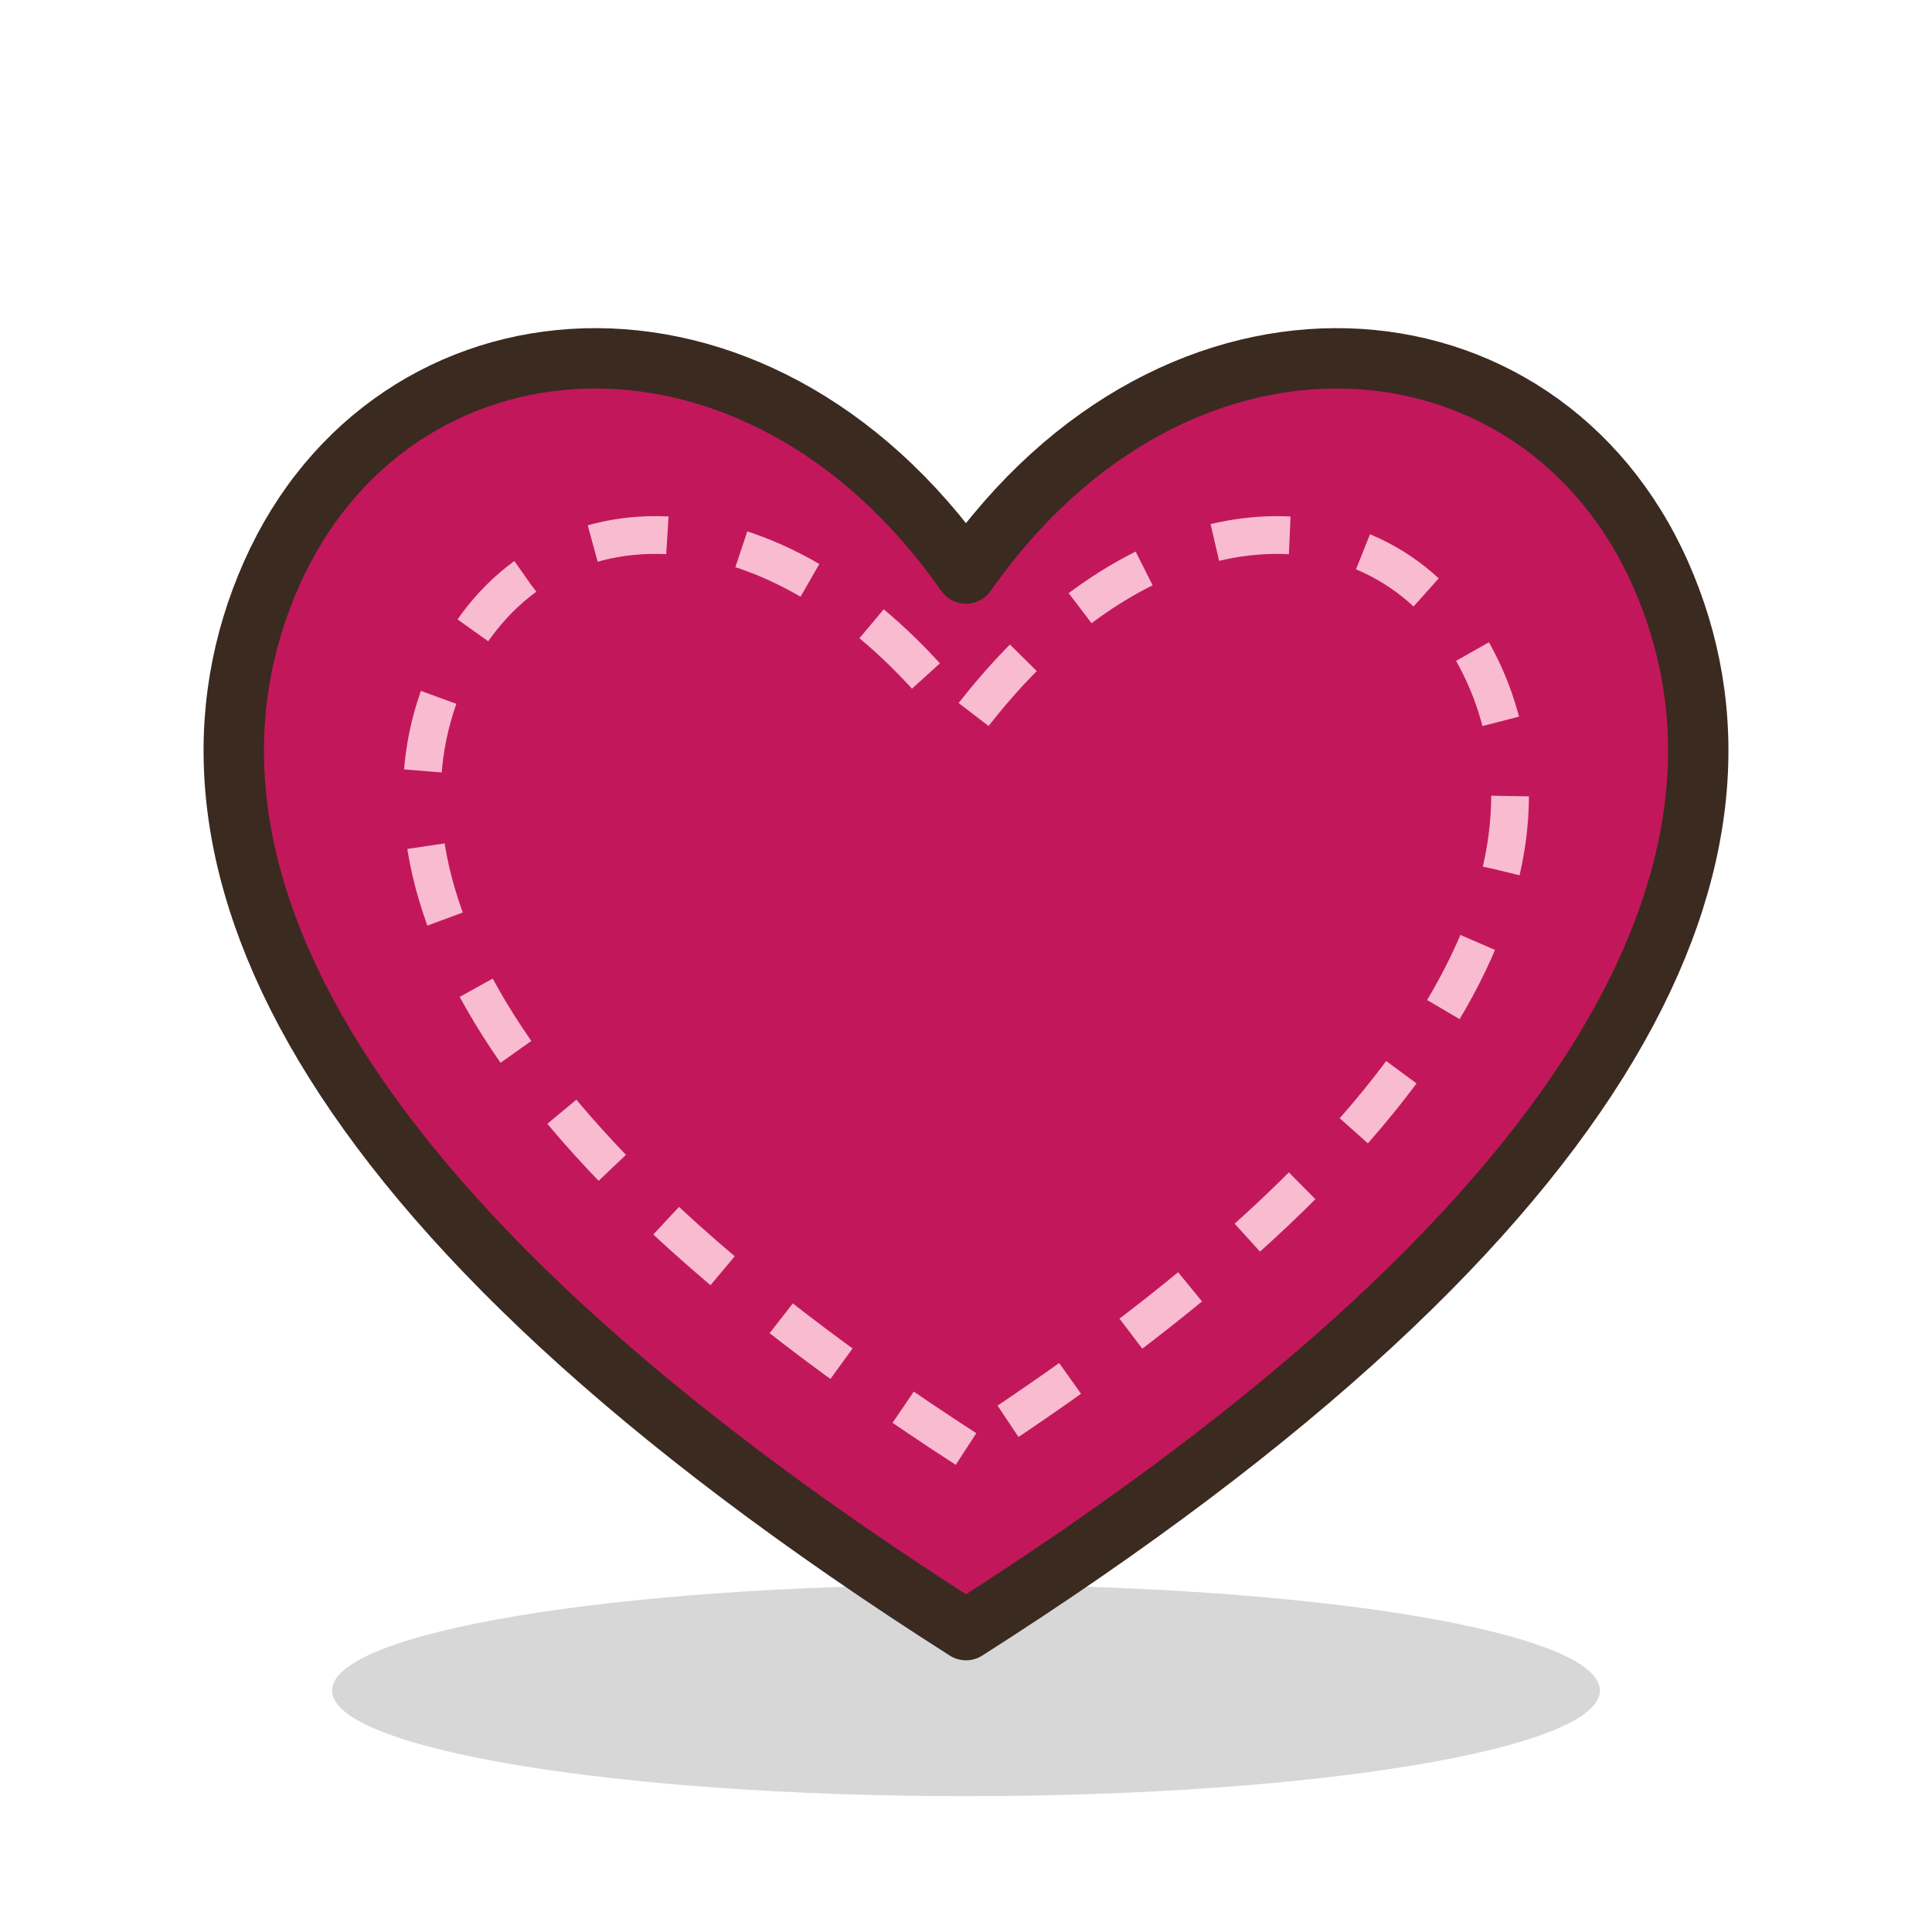
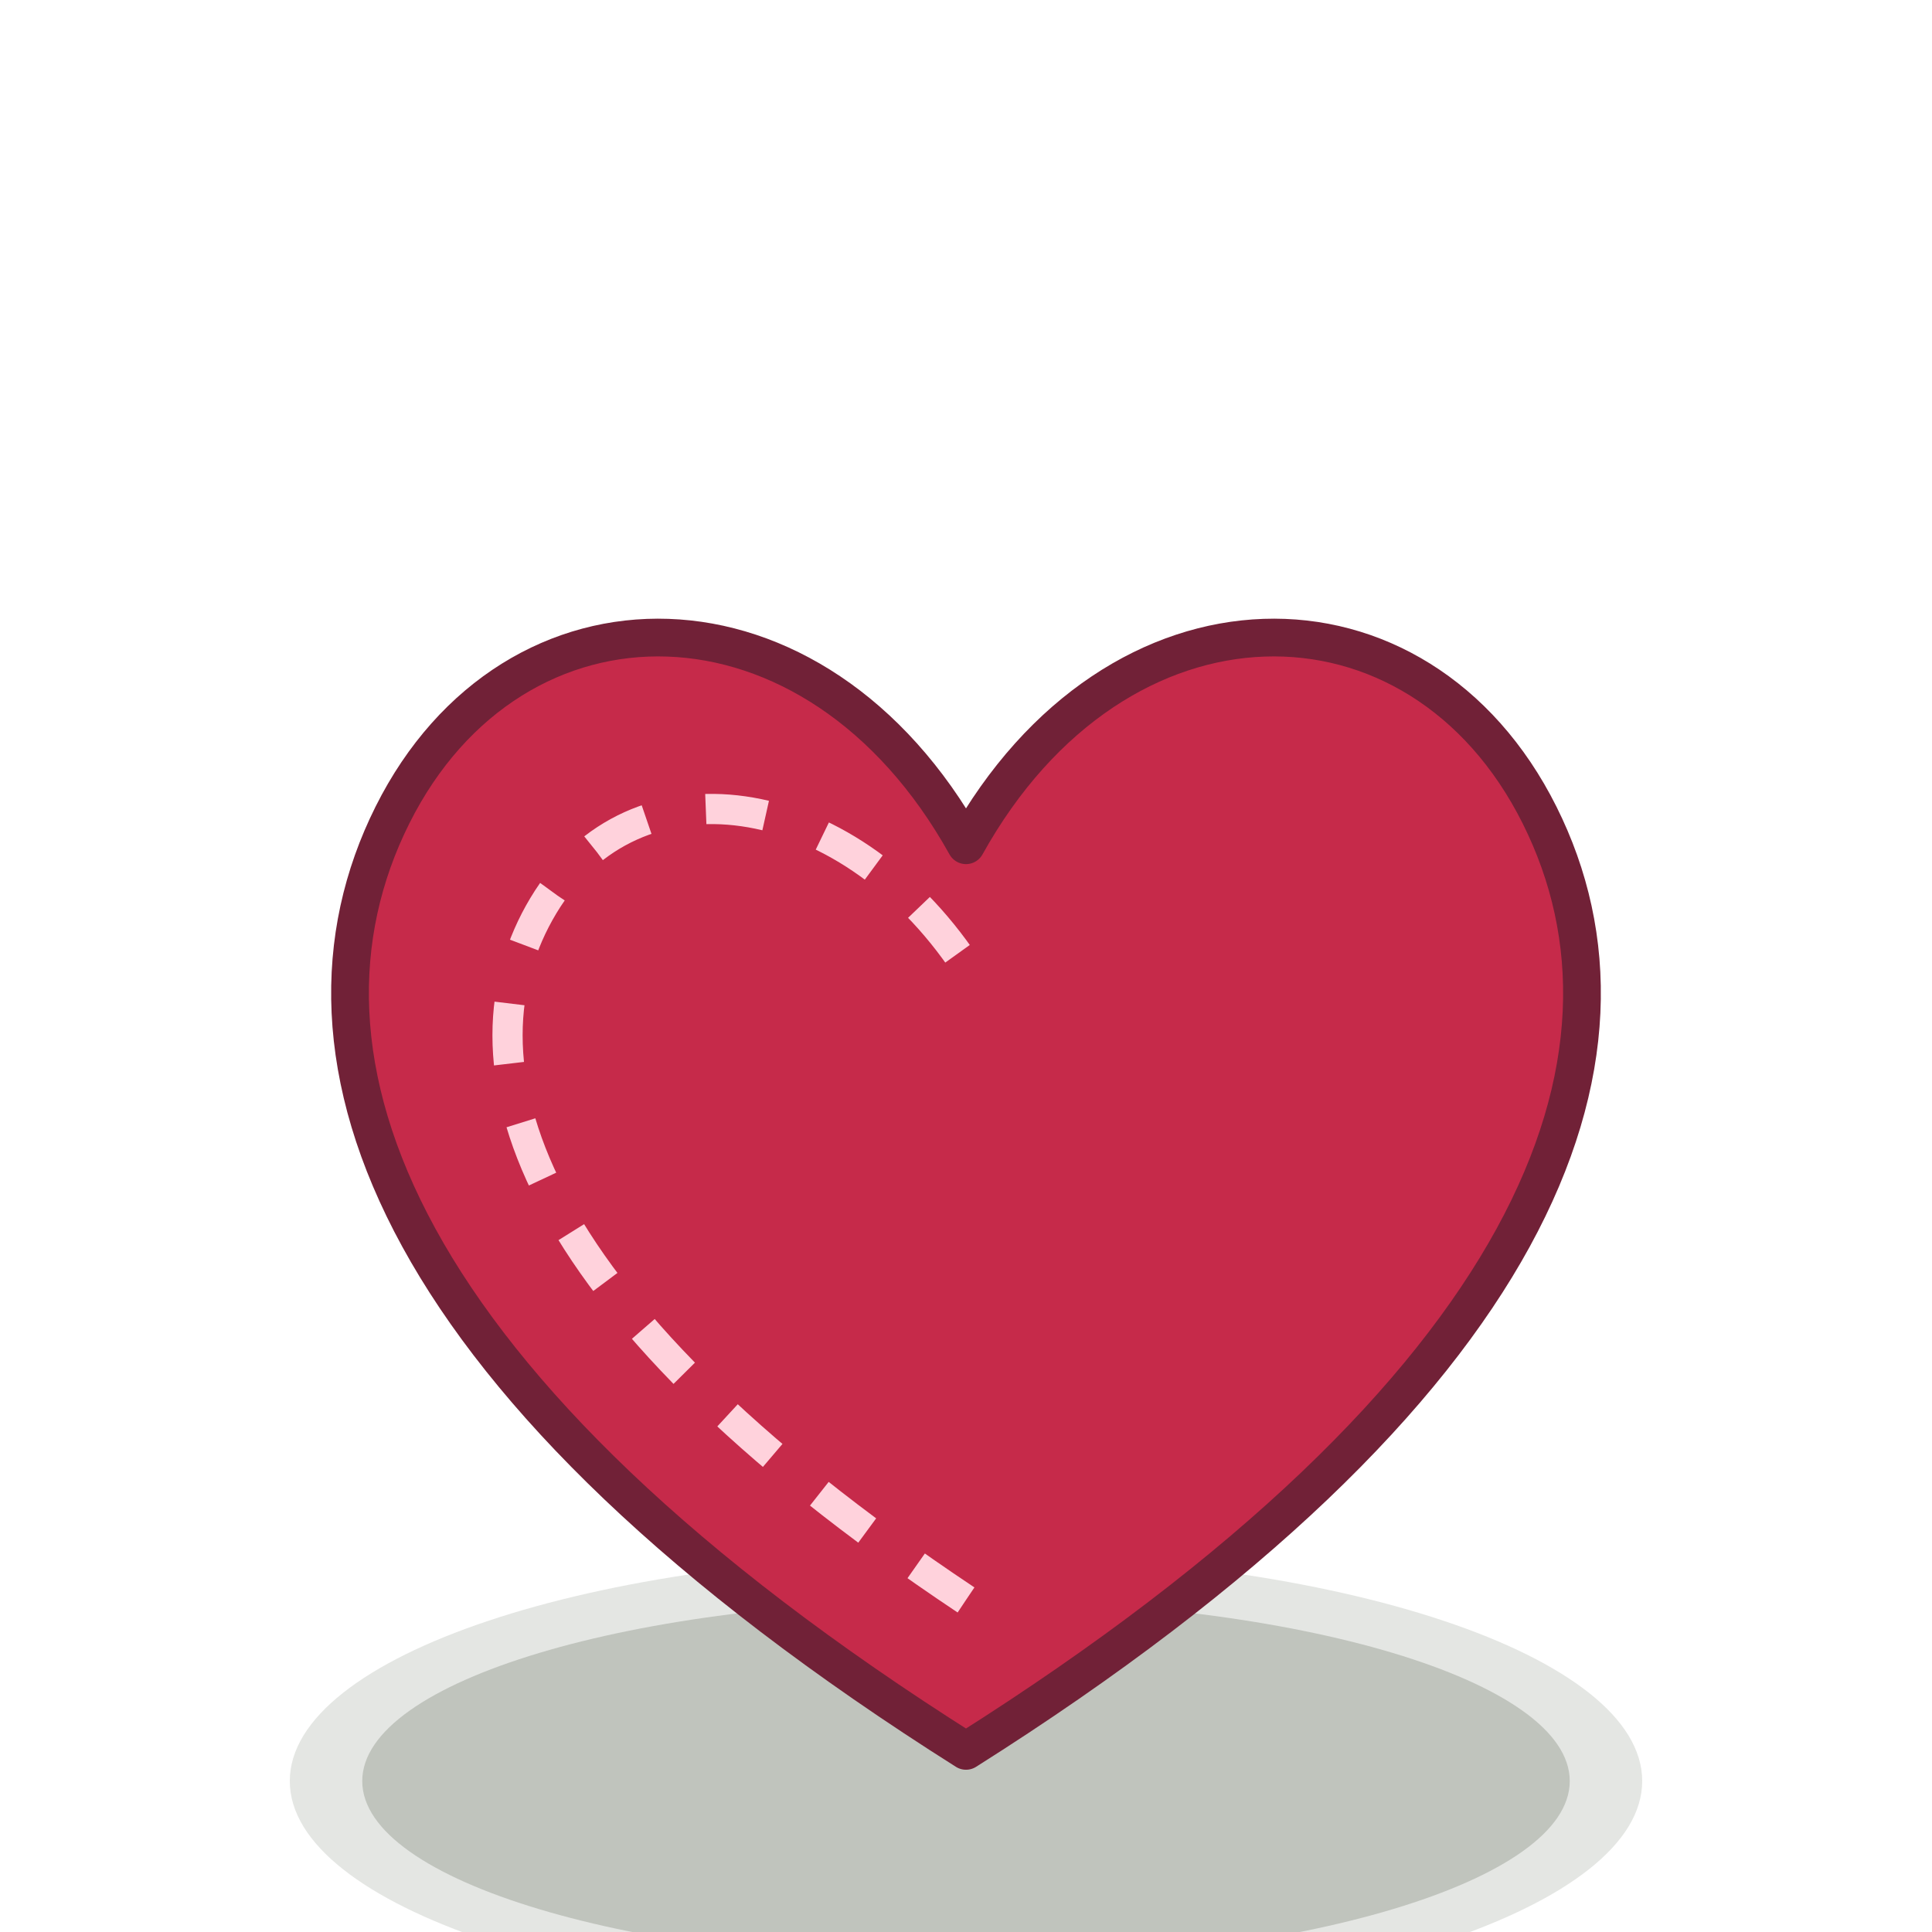
<svg xmlns="http://www.w3.org/2000/svg" width="256" height="256" viewBox="0 0 128 128">
-   <ellipse cx="64" cy="112" rx="42" ry="7" fill="#000" fill-opacity="0.16" />
-   <path d="M64 108 C20 80 10 56 18 38 C26 20 50 18 64 38 C78 18 102 20 110 38 C118 56 108 80 64 108 Z" fill="#c2185b" stroke="#3b2a20" stroke-width="4" stroke-linejoin="round" stroke-linecap="round" />
-   <path d="M64 96 C30 74 24 56 30 44 C36 32 52 32 64 48 C76 32 92 32 98 44 C104 56 98 74 64 96 Z" fill="none" stroke="#f8bbd0" stroke-width="2.5" stroke-dasharray="5 5" />
+   <ellipse cx="64" cy="118" rx="44.8" ry="15.0" fill="#1f2a14" fill-opacity="0.12" />
+   <ellipse cx="64" cy="118" rx="40.0" ry="12.0" fill="#1f2a14" fill-opacity="0.18" />
+   <path d="M64 116 C26 92 18 70 26 54 C34 38 54 38 64 56 C74 38 94 38 102 54 C110 70 102 92 64 116 Z" fill="#c62a4a" stroke="#712137" stroke-width="2.5" stroke-linejoin="round" stroke-linecap="round" />
+   <path d="M64 106 C34 86 30 70 36 60 C42 50 56 52 64 64" fill="none" stroke="#ffd2dc" stroke-width="2" stroke-dasharray="4 4" />
</svg>
